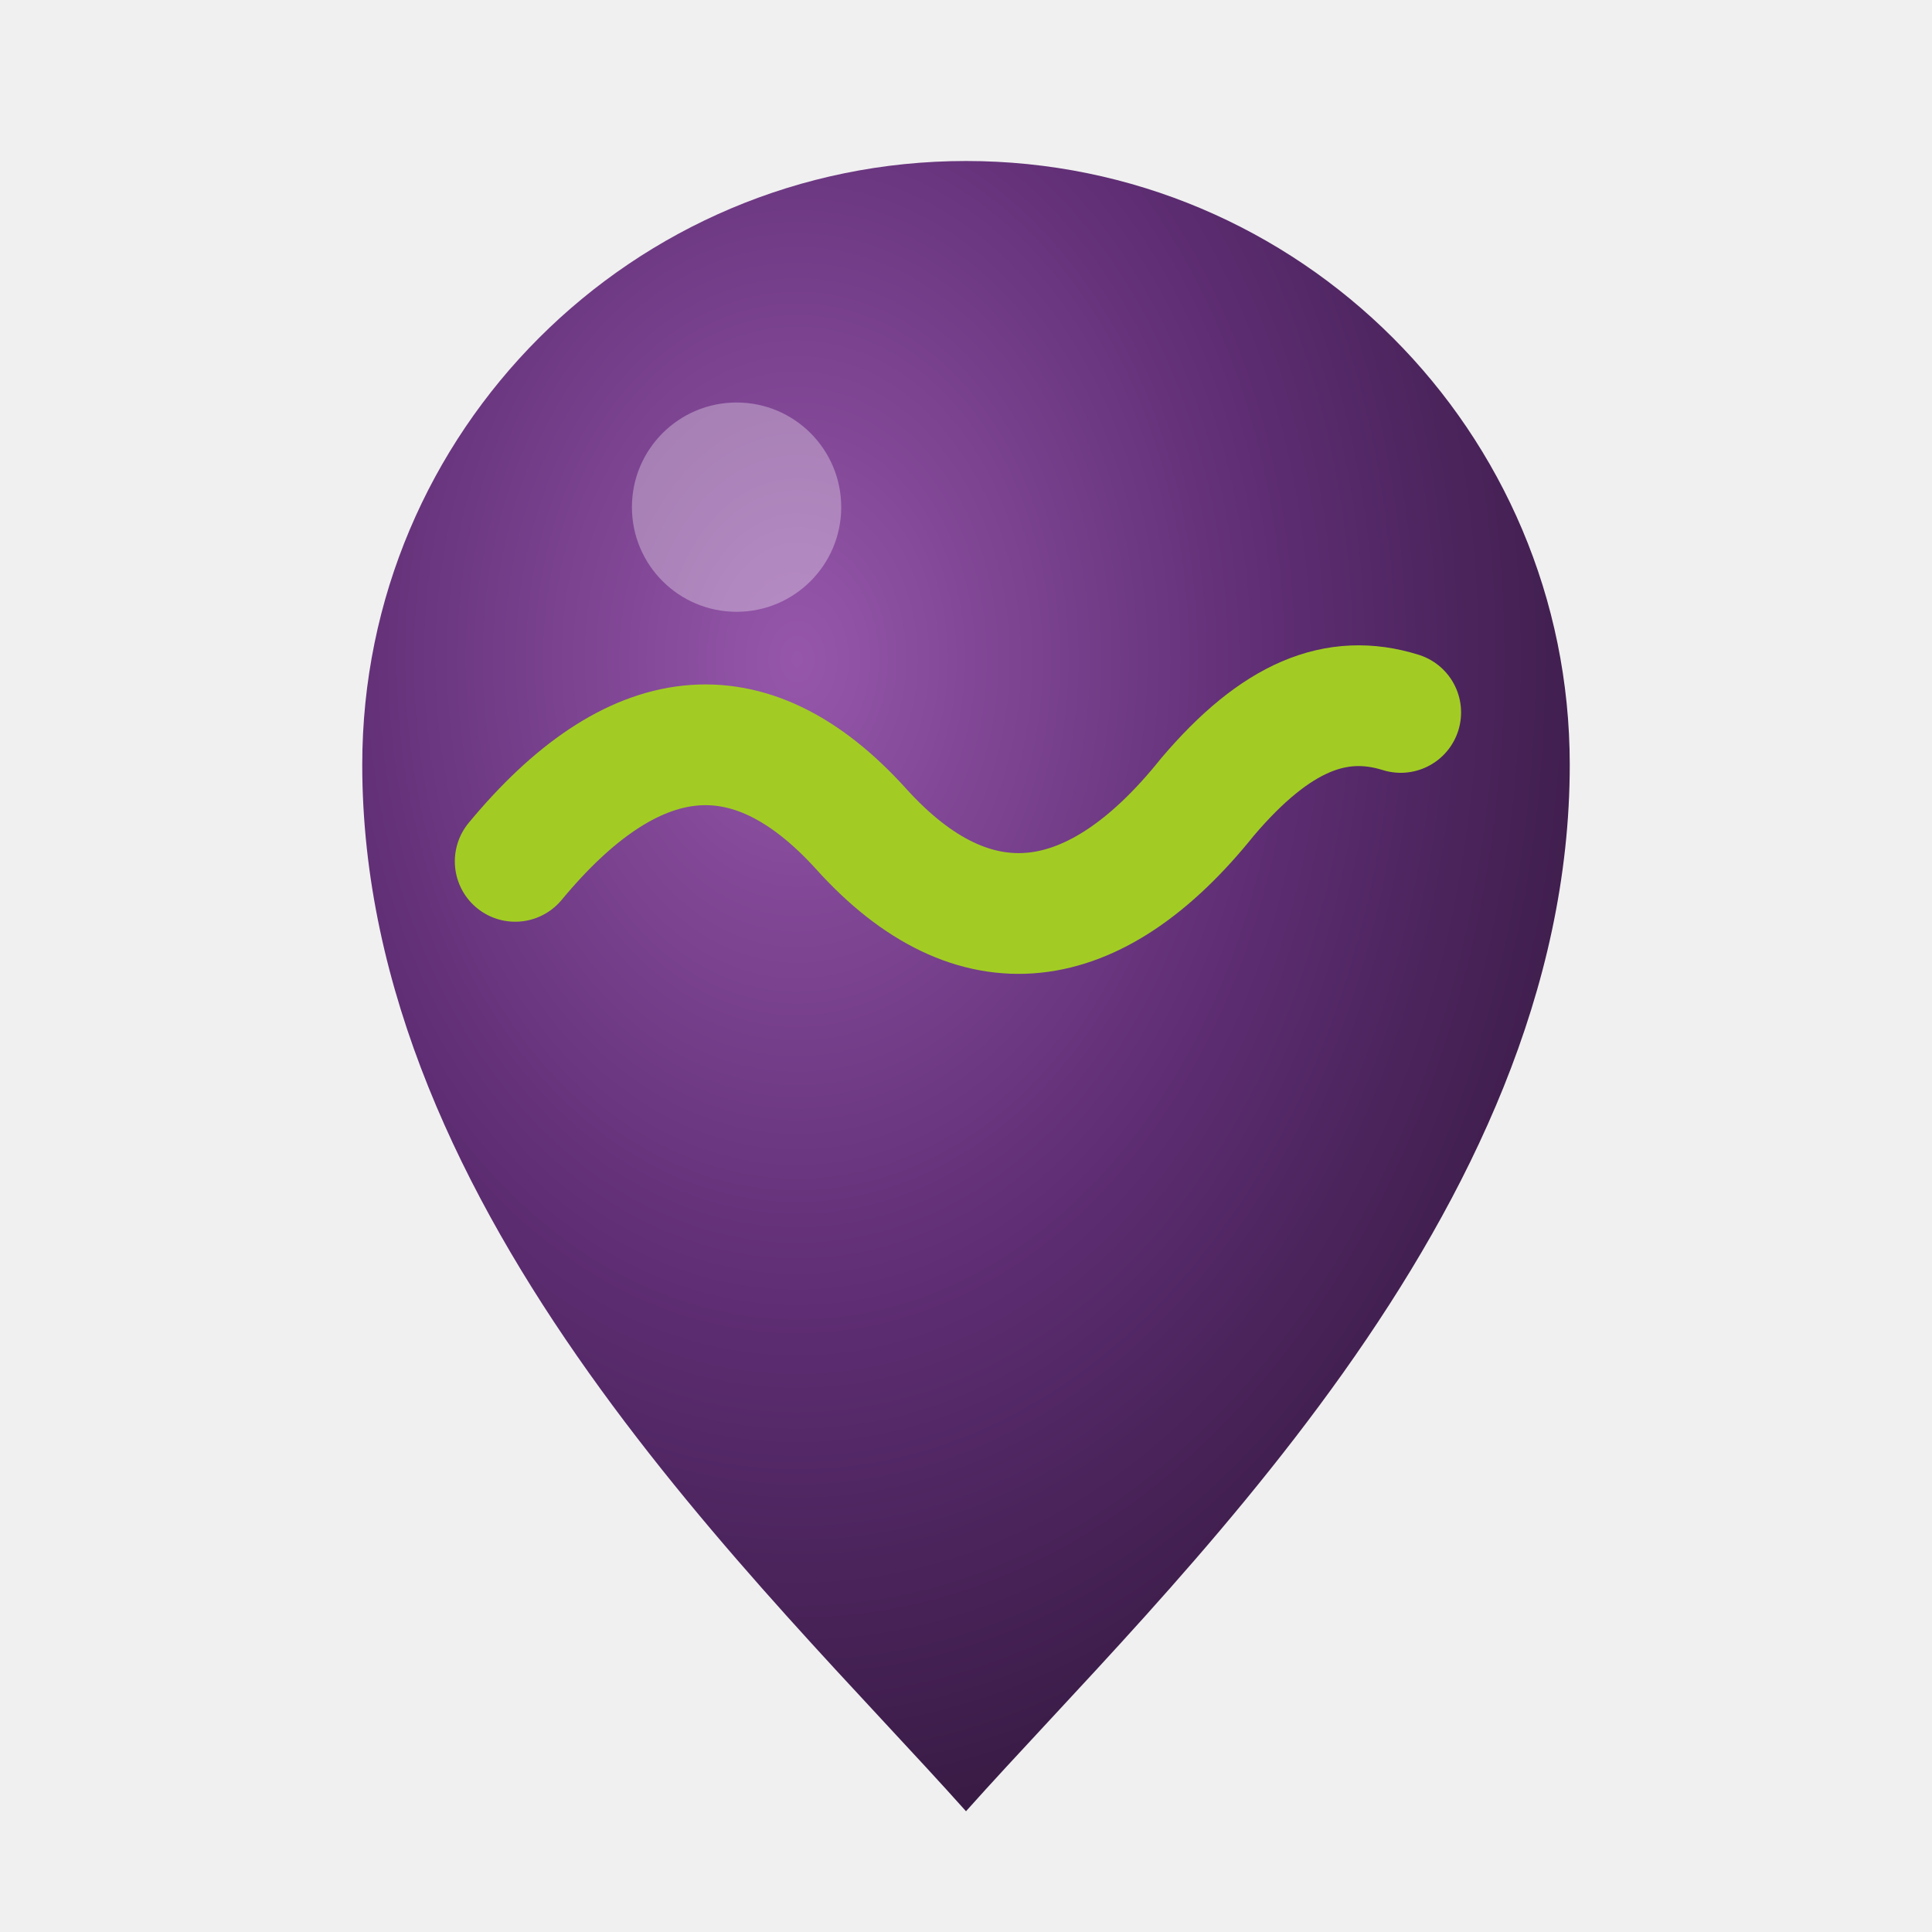
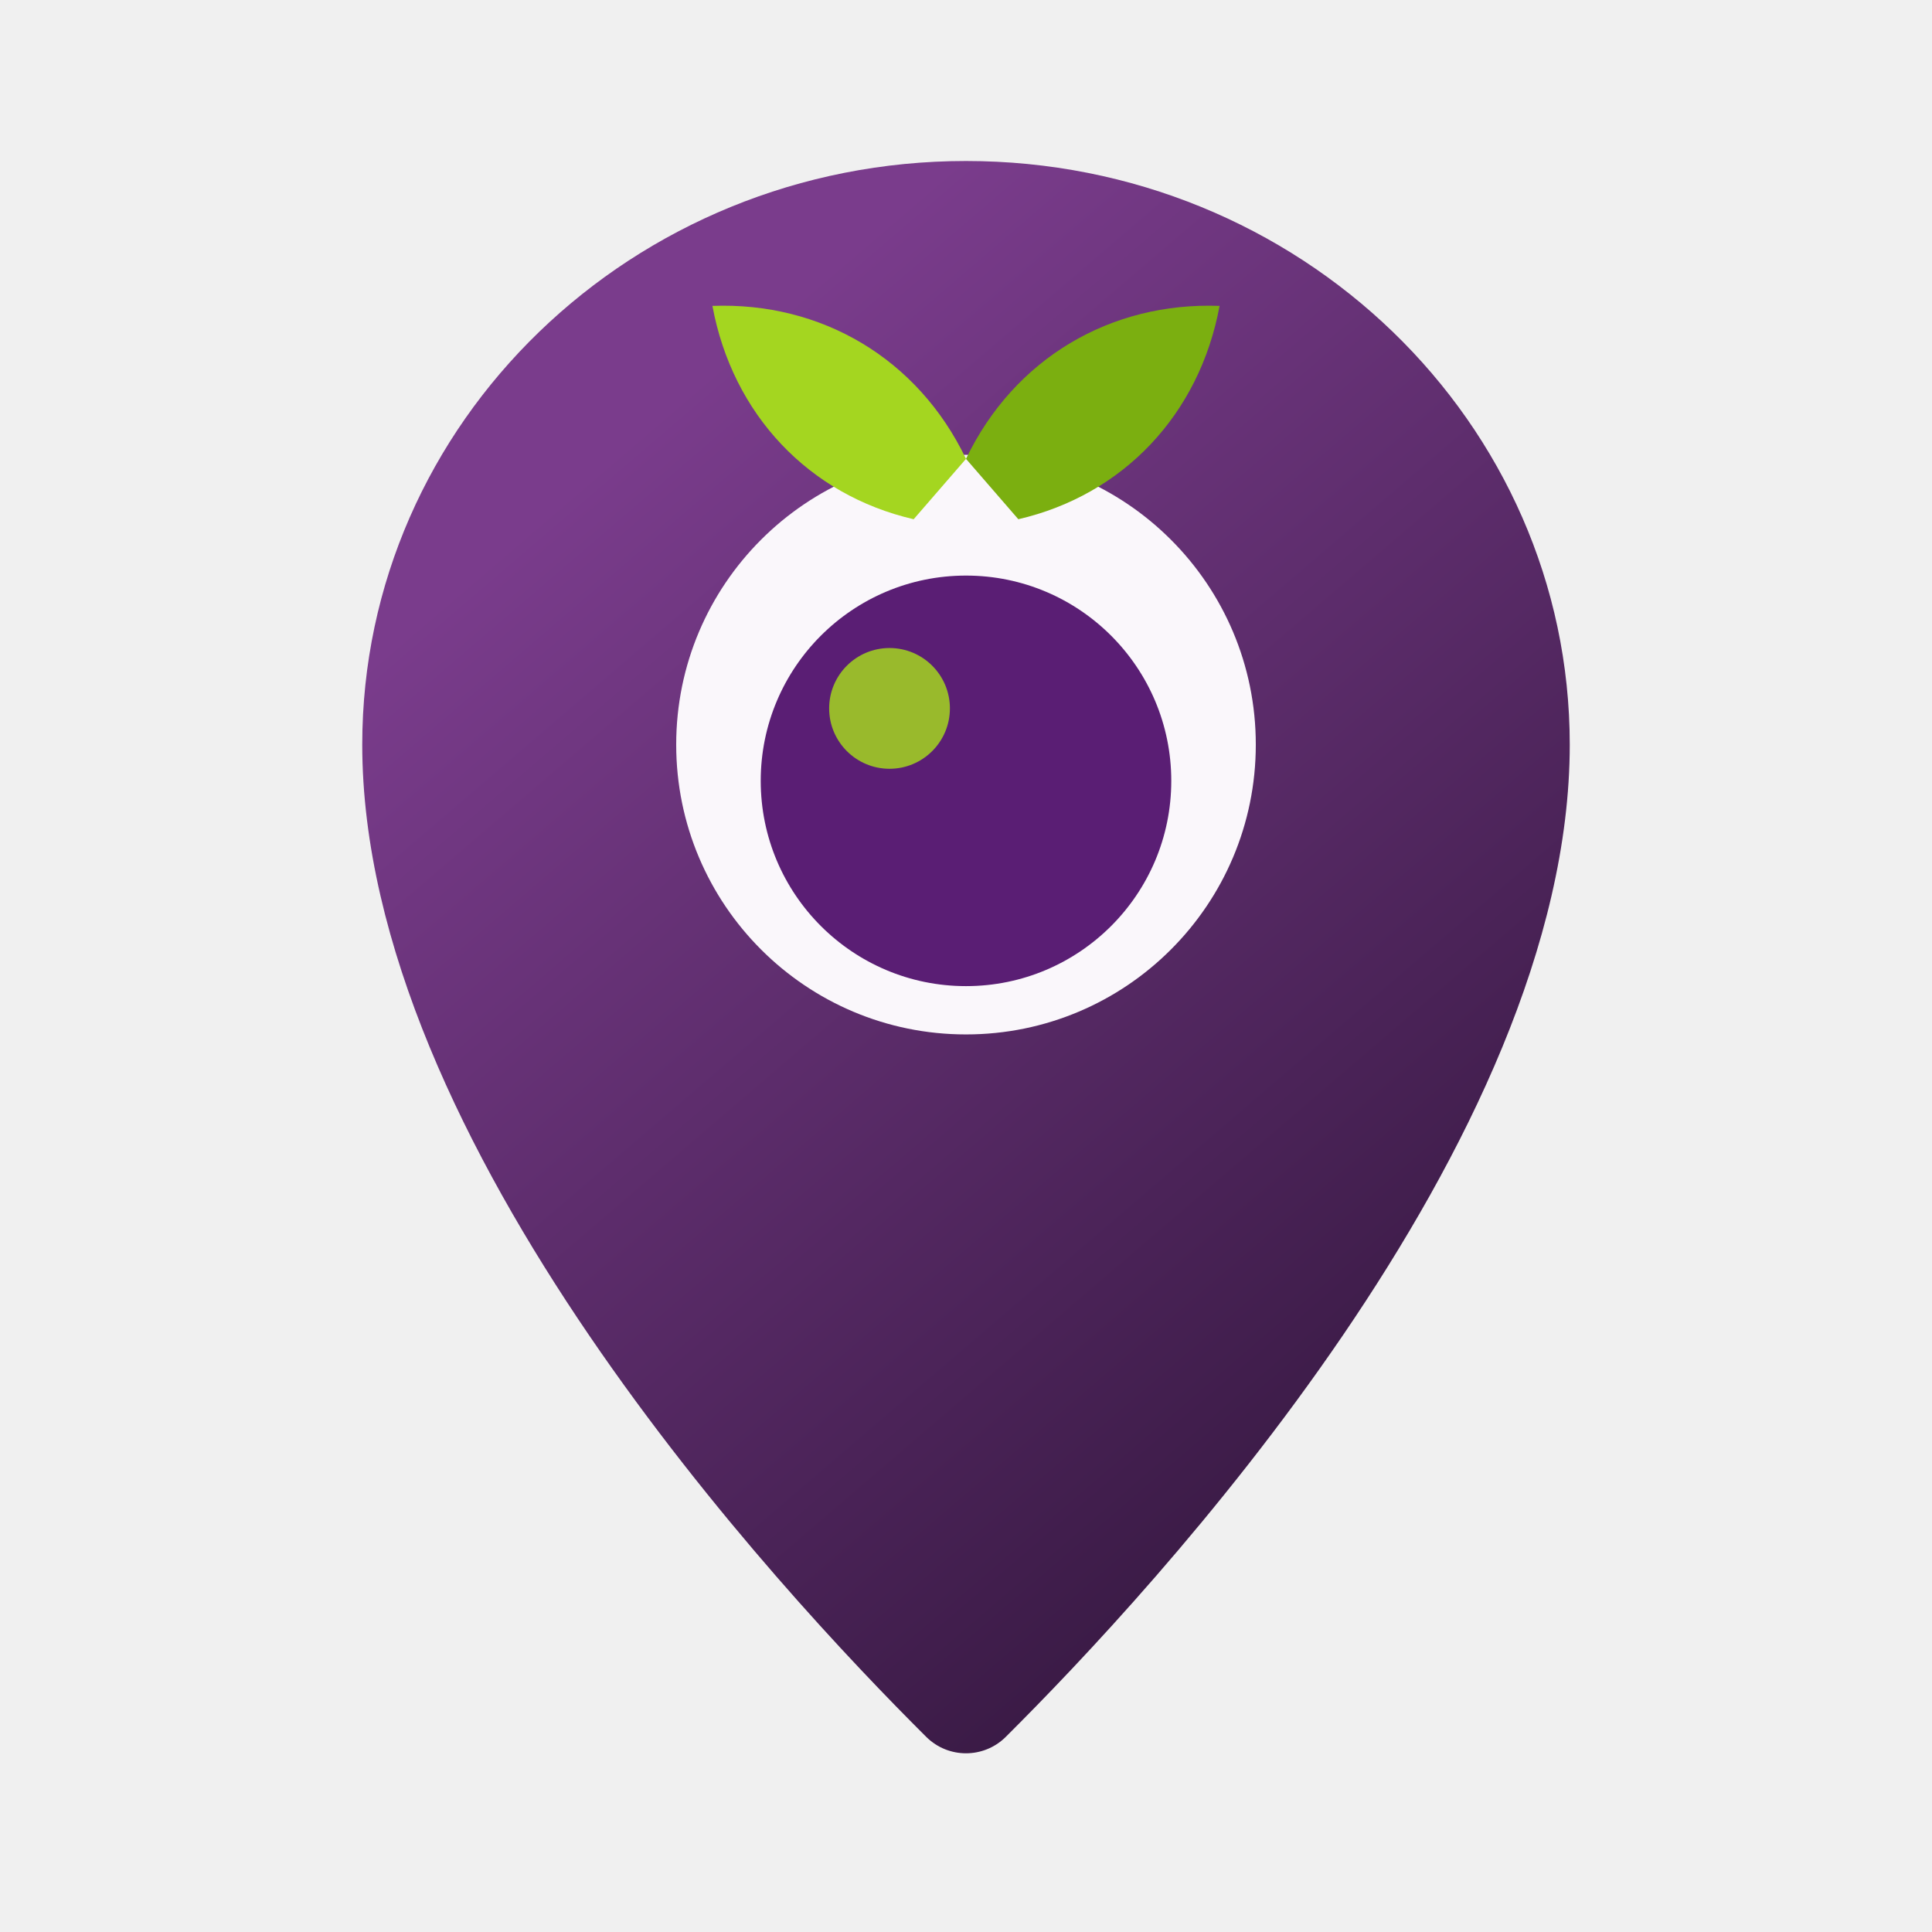
- <svg xmlns="http://www.w3.org/2000/svg" viewBox="0 0 48 48" fill="none" role="img" aria-label="Açaí Map">
+ <svg xmlns="http://www.w3.org/2000/svg" viewBox="0 0 48 48" width="48" height="48" role="img" aria-label="Açaí Map">
  <defs>
-     <radialGradient id="am-b" cx="0.36" cy="0.3" r="0.8">
-       <stop offset="0" stop-color="#9657AB" />
-       <stop offset=".5" stop-color="#5E2D73" />
-       <stop offset="1" stop-color="#2E1638" />
-     </radialGradient>
+     <linearGradient id="lmBerry" x1="12" y1="14" x2="36" y2="42" gradientUnits="userSpaceOnUse">
+       <stop offset="0" stop-color="#7A3C8C" />
+       <stop offset="1" stop-color="#2E1438" />
+     </linearGradient>
  </defs>
-   <path d="M24 45C19 39.4 9 30.2 9 19a15 15 0 0 1 30 0c0 11.2-10 20.4-15 26z" fill="url(#am-b)" />
-   <path d="M12.8 21.4c2.9-3.5 5.8-3.9 8.6-.8s5.8 2.7 8.6-.8c1.7-2 3.2-2.6 4.8-2.1" stroke="#A2CC24" stroke-width="3" stroke-linecap="round" stroke-linejoin="round" />
-   <circle cx="18.3" cy="12.6" r="2.6" fill="#fff" fill-opacity=".32" />
+   <path d="M24 4c8.284 0 15 6.492 15 14.5 0 9.9-10.36 21.02-14.02 24.66a1.4 1.4 0 0 1-1.96 0C19.36 39.52 9 28.4 9 18.5 9 10.492 15.716 4 24 4Z" fill="url(#lmBerry)" />
+   <circle cx="24" cy="18.5" r="7.2" fill="#FAF7FB" />
+   <circle cx="24" cy="19.4" r="5.1" fill="#5A1E74" />
+   <circle cx="22.1" cy="17.6" r="1.5" fill="#A4D620" opacity=".85" />
+   <path d="M24 11.4c-1.2-2.5-3.6-3.9-6.3-3.8.5 2.7 2.4 4.7 5 5.3Z" fill="#A4D620" />
+   <path d="M24 11.4c1.2-2.5 3.6-3.9 6.3-3.8-.5 2.7-2.4 4.7-5 5.3Z" fill="#7BAF10" />
</svg>
